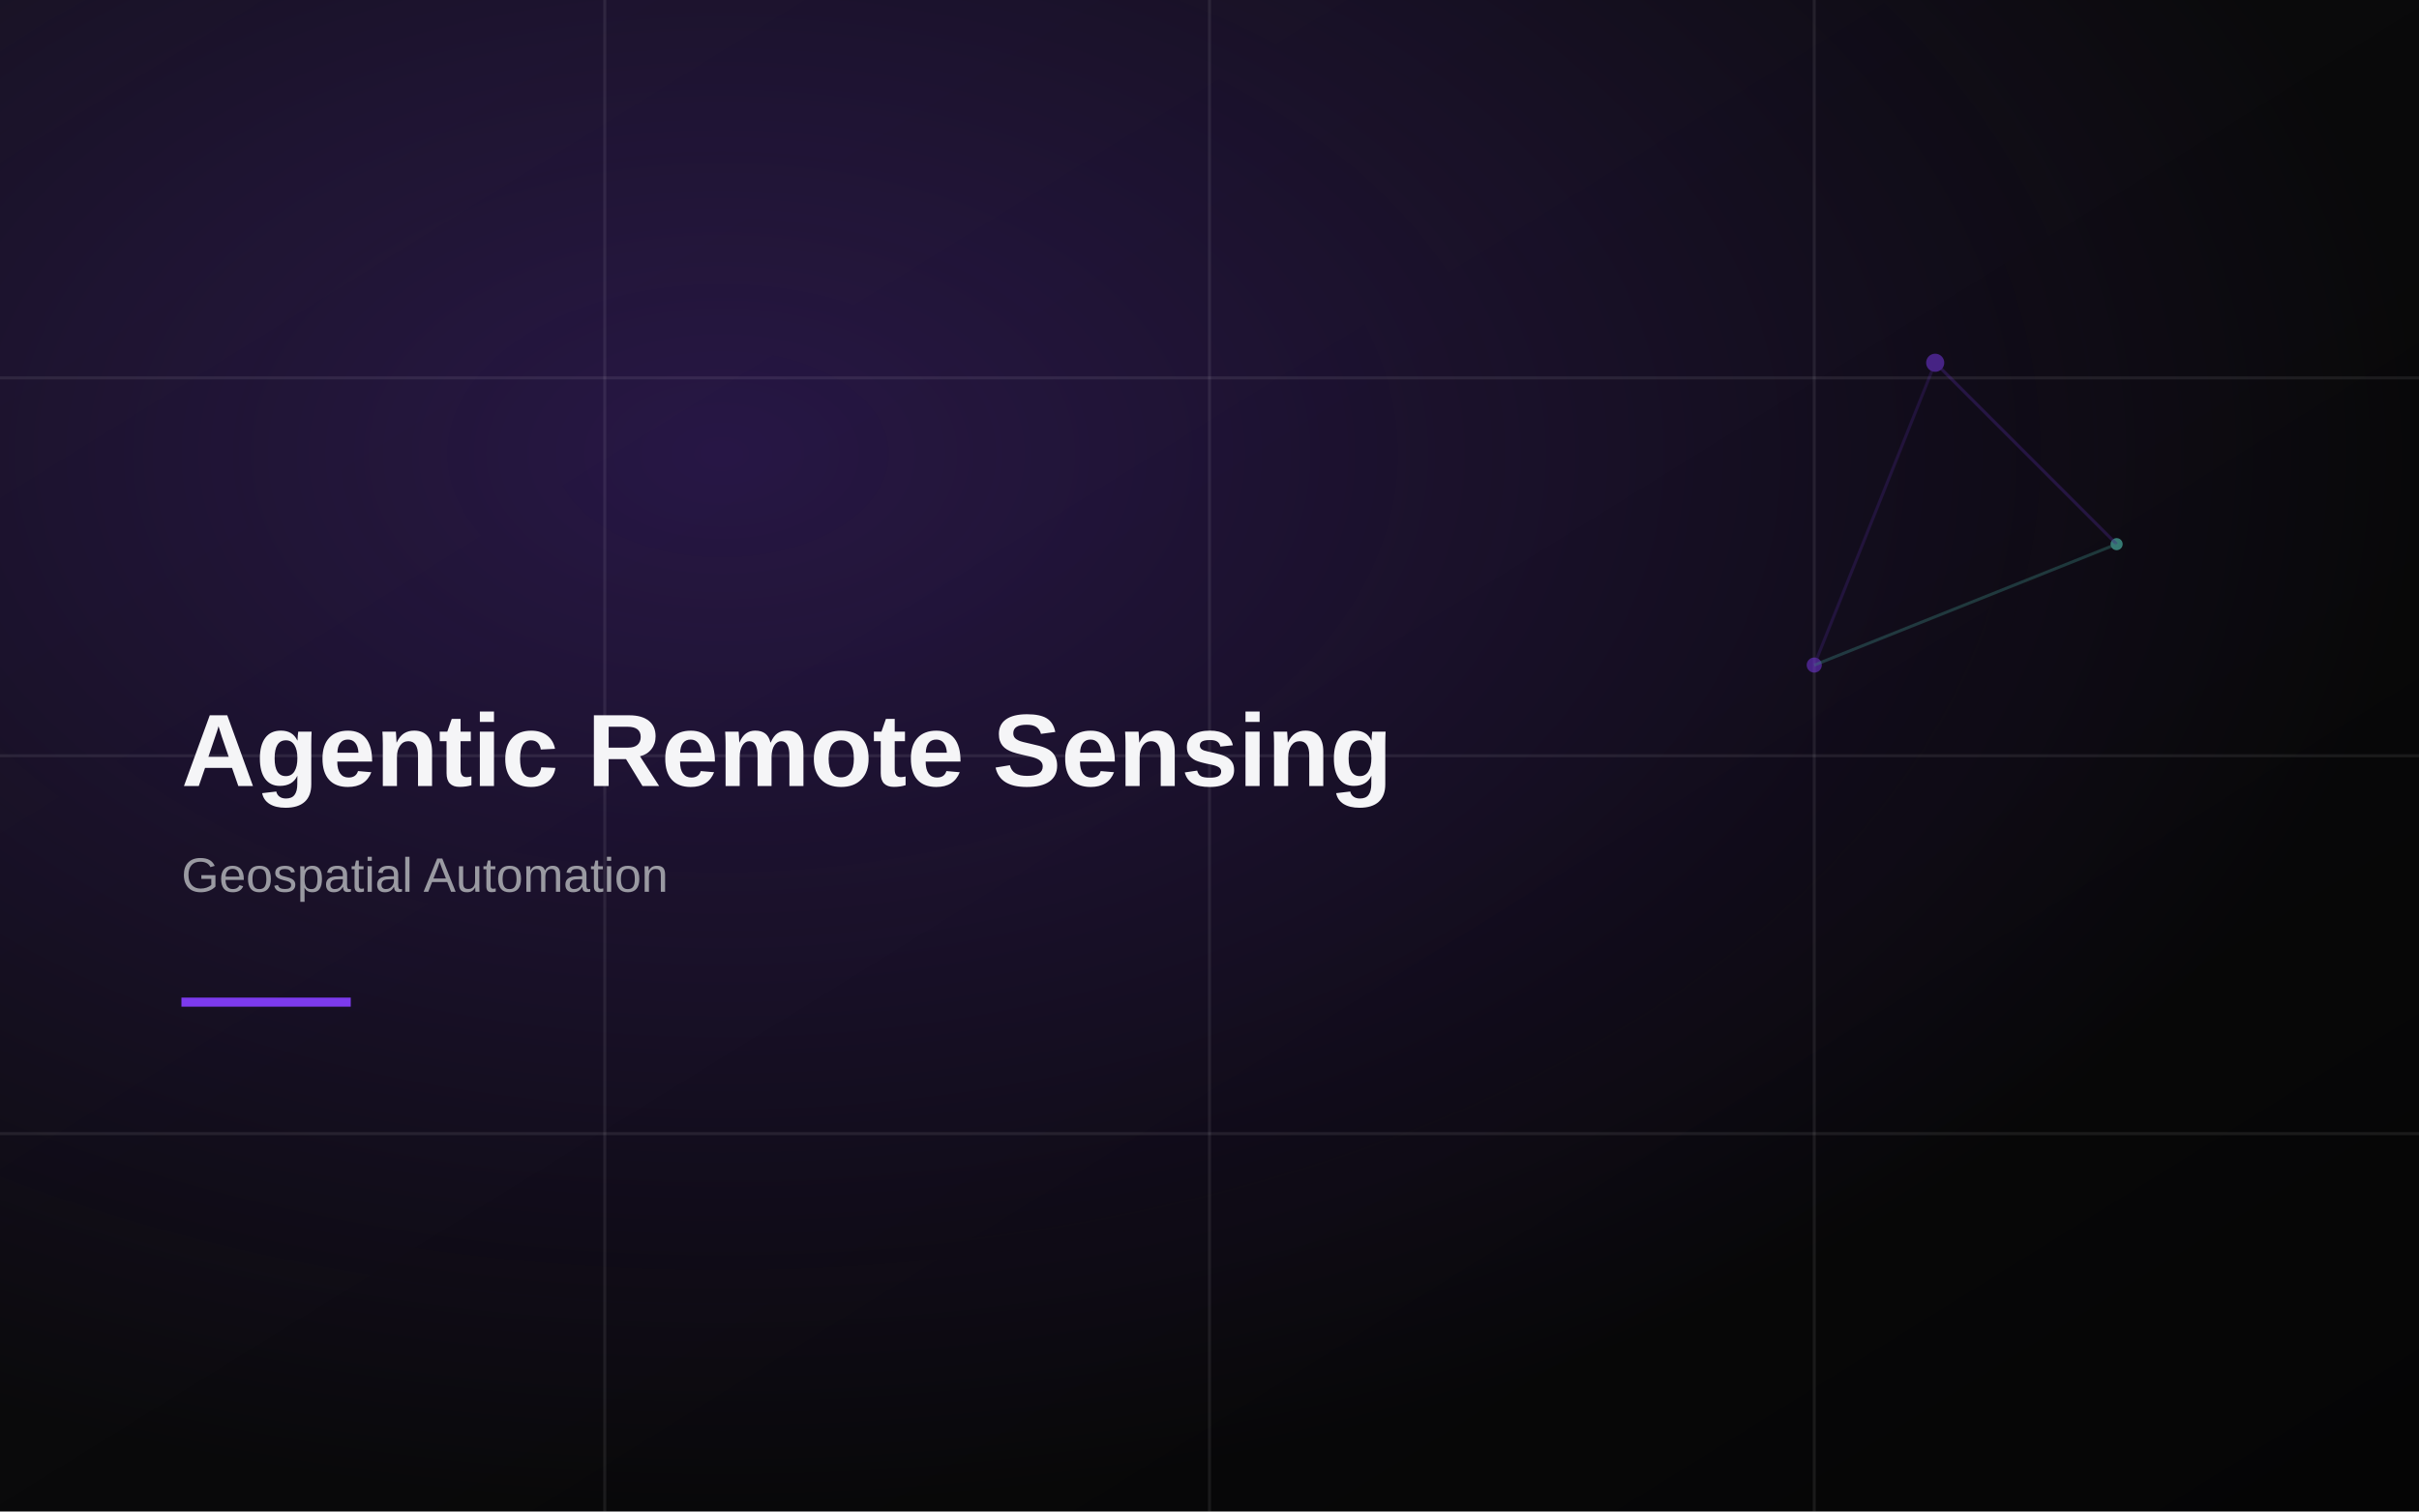
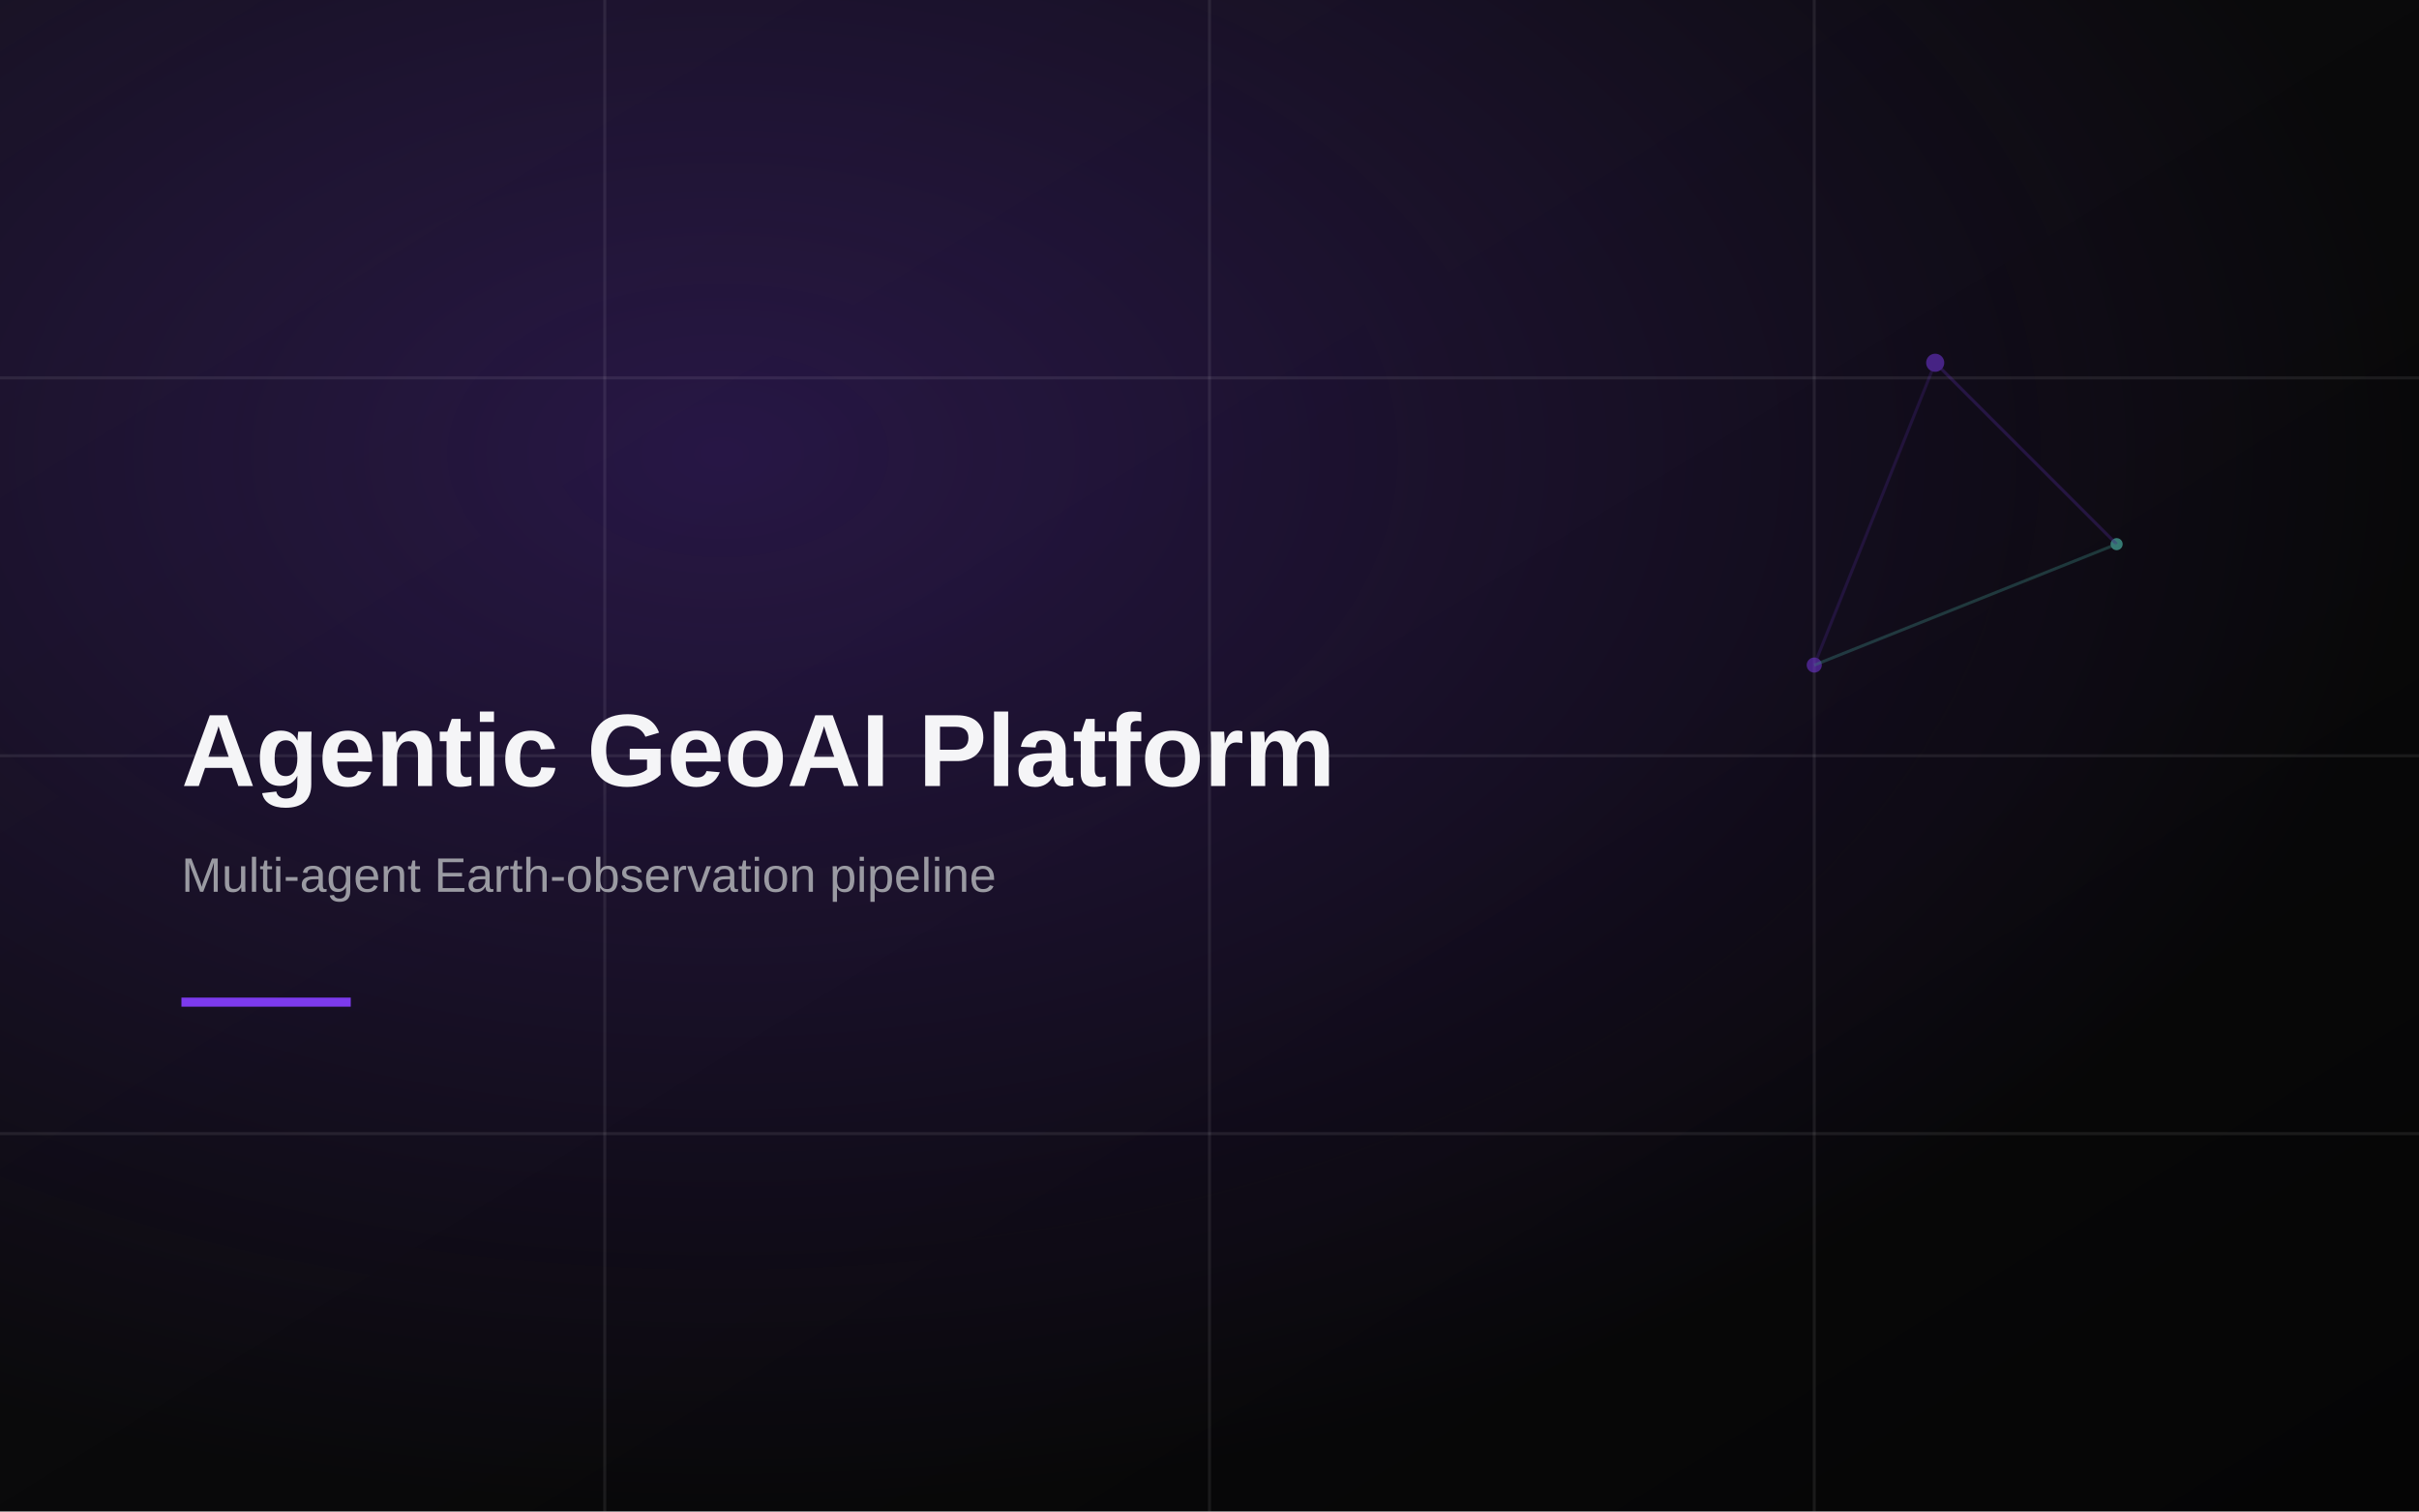
<svg xmlns="http://www.w3.org/2000/svg" viewBox="0 0 800 500">
  <defs>
    <linearGradient id="bg" x1="0%" y1="0%" x2="100%" y2="100%">
      <stop offset="0%" stop-color="#0e0e10" />
      <stop offset="100%" stop-color="#050505" />
    </linearGradient>
    <radialGradient id="glow" cx="30%" cy="30%" r="70%">
      <stop offset="0%" stop-color="#7c3aed" stop-opacity="0.25" />
      <stop offset="100%" stop-color="#7c3aed" stop-opacity="0" />
    </radialGradient>
  </defs>
  <rect width="800" height="500" fill="url(#bg)" />
  <rect width="800" height="500" fill="url(#glow)" />
  <g stroke="rgba(255,255,255,0.08)" stroke-width="1">
    <line x1="0" y1="125" x2="800" y2="125" />
    <line x1="0" y1="250" x2="800" y2="250" />
    <line x1="0" y1="375" x2="800" y2="375" />
    <line x1="200" y1="0" x2="200" y2="500" />
    <line x1="400" y1="0" x2="400" y2="500" />
    <line x1="600" y1="0" x2="600" y2="500" />
  </g>
  <g opacity="0.5">
    <circle cx="640" cy="120" r="3" fill="#7c3aed" />
    <circle cx="700" cy="180" r="2" fill="#5eead4" />
    <circle cx="600" cy="220" r="2.5" fill="#7c3aed" />
    <line x1="640" y1="120" x2="700" y2="180" stroke="#7c3aed" stroke-width="1" opacity="0.4" />
    <line x1="700" y1="180" x2="600" y2="220" stroke="#5eead4" stroke-width="1" opacity="0.4" />
    <line x1="640" y1="120" x2="600" y2="220" stroke="#7c3aed" stroke-width="1" opacity="0.3" />
  </g>
-   <text x="60" y="260" font-family="Arial, sans-serif" font-size="34" font-weight="700" fill="#f5f5f7">Agentic Remote Sensing</text>
-   <text x="60" y="295" font-family="Arial, sans-serif" font-size="16" fill="#9a9aa2">Geospatial Automation</text>
+   <text x="60" y="260" font-family="Arial, sans-serif" font-size="34" font-weight="700" fill="#f5f5f7">Agentic GeoAI Platform</text>
+   <text x="60" y="295" font-family="Arial, sans-serif" font-size="16" fill="#9a9aa2">Multi-agent Earth-observation pipeline</text>
  <rect x="60" y="330" width="56" height="3" fill="#7c3aed" />
</svg>
